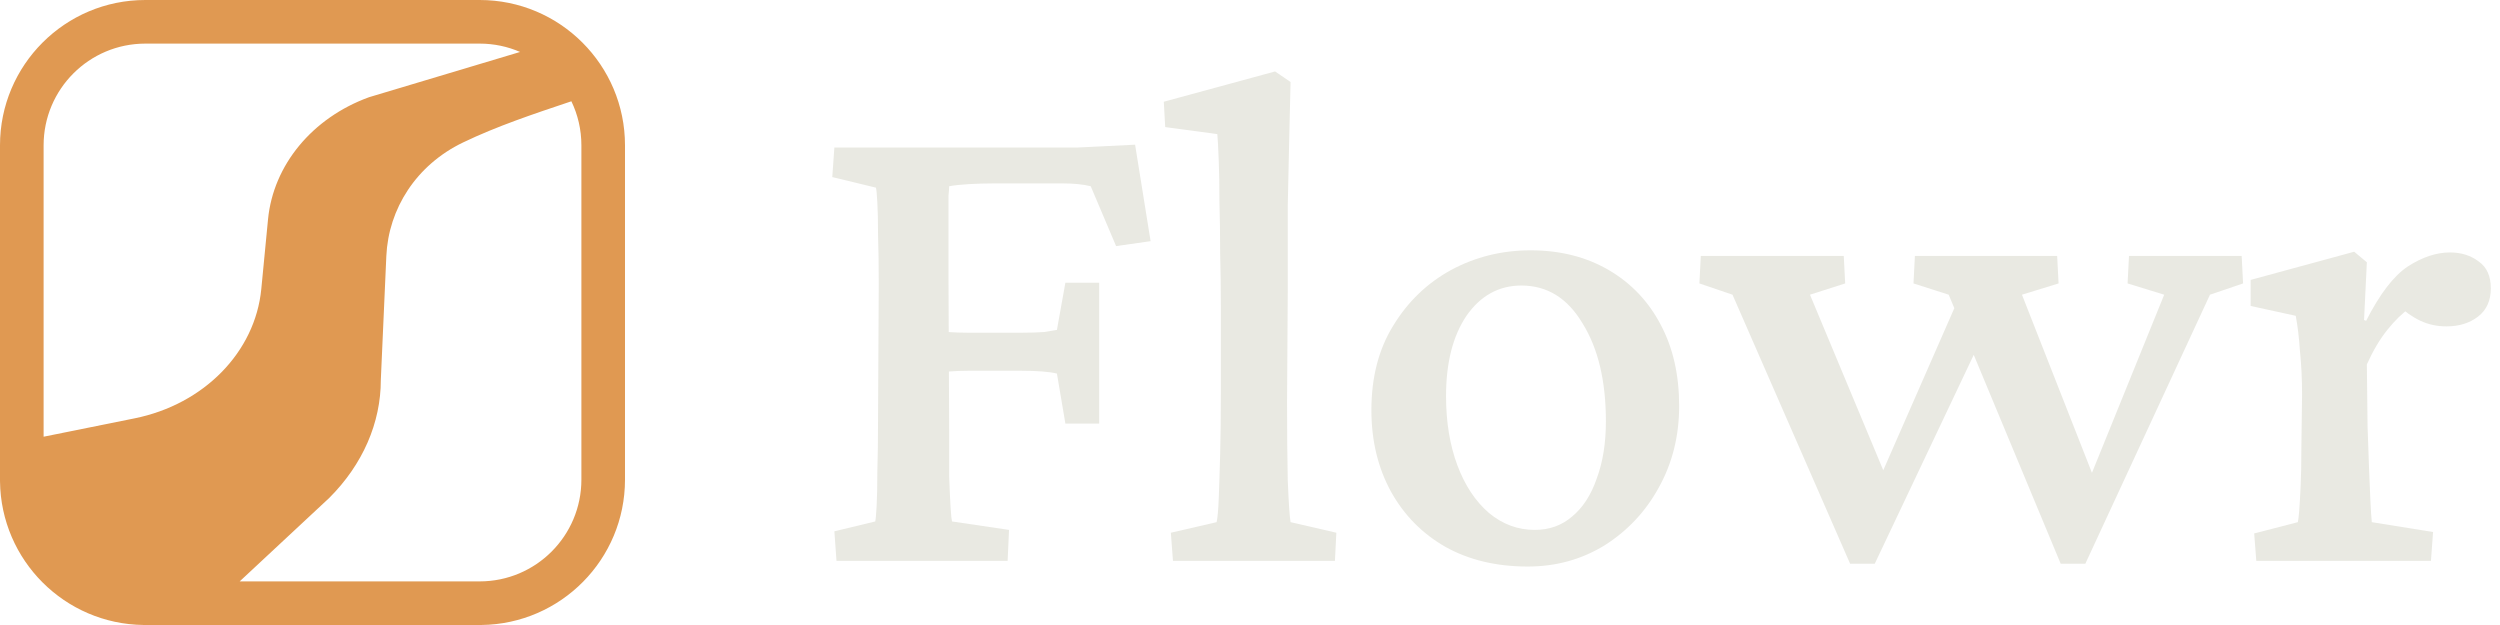
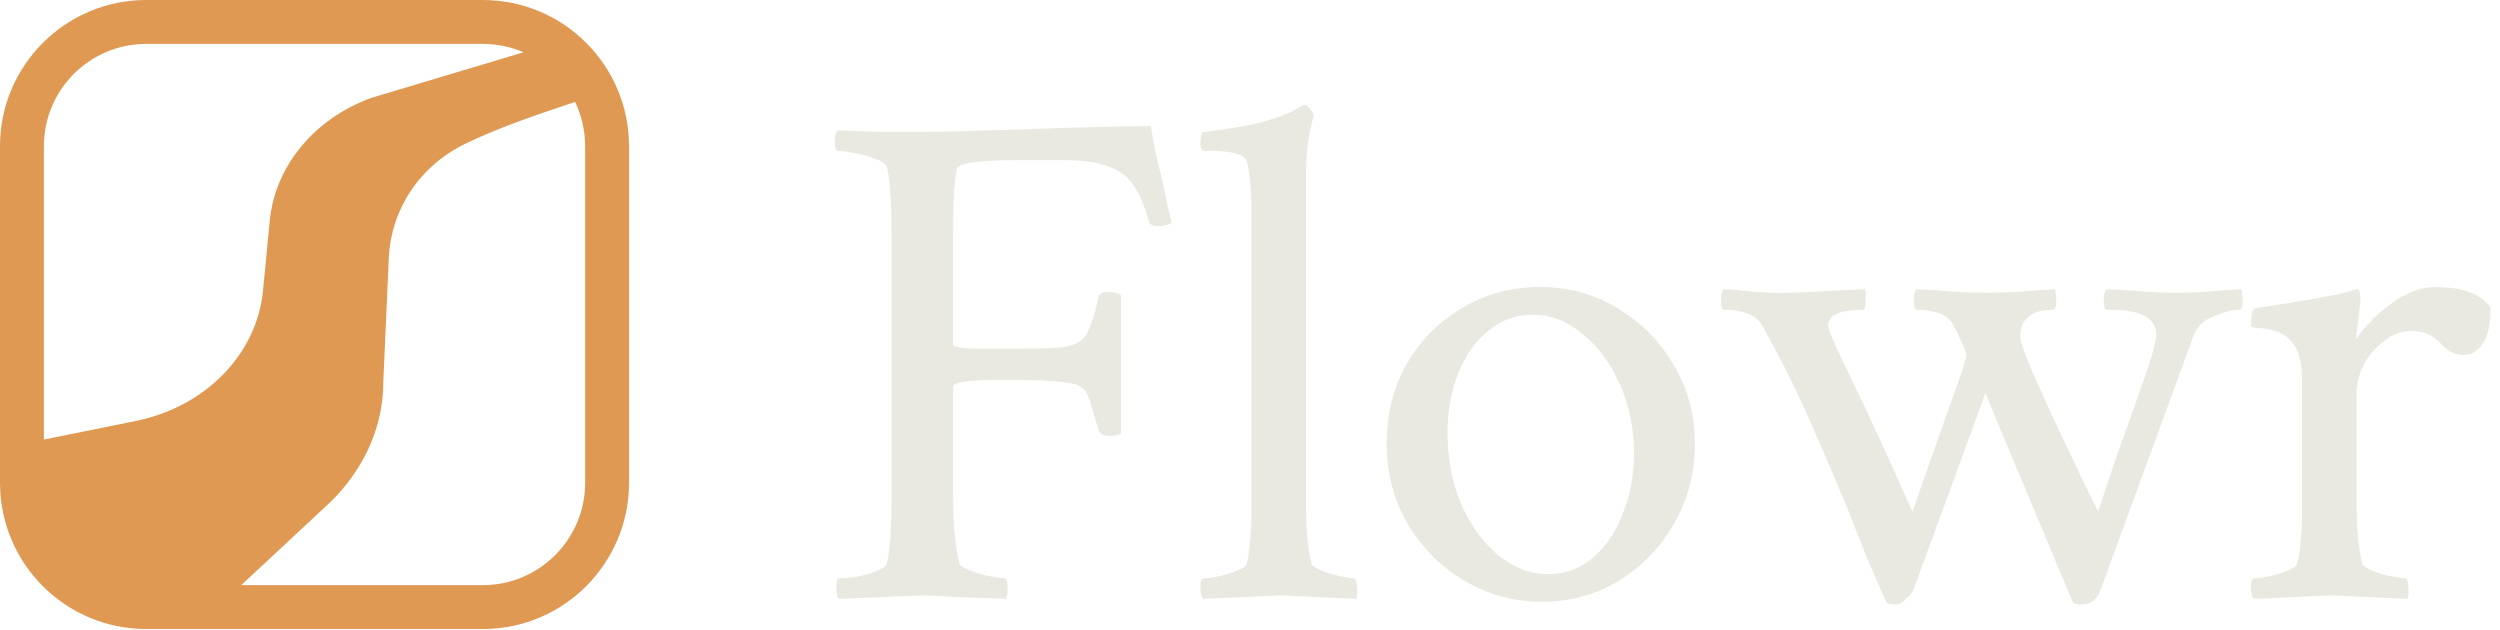
- <svg xmlns="http://www.w3.org/2000/svg" width="156" height="39" viewBox="0 0 156 39" fill="none">
-   <path d="M52.197 35L52.065 33.154L54.614 32.539C54.644 32.422 54.673 32.1 54.702 31.572C54.731 31.045 54.746 30.327 54.746 29.419C54.775 28.511 54.79 27.412 54.79 26.123L54.834 17.73C54.834 16.528 54.819 15.503 54.79 14.653C54.79 13.804 54.775 13.13 54.746 12.632C54.717 12.104 54.688 11.797 54.658 11.709L51.934 11.05L52.065 9.204H65.689C66.186 9.204 66.714 9.204 67.27 9.204C67.856 9.175 68.457 9.146 69.072 9.116C69.688 9.087 70.273 9.058 70.83 9.028L71.797 15.049L69.644 15.356L68.061 11.621C67.827 11.562 67.564 11.519 67.27 11.489C66.978 11.46 66.67 11.445 66.348 11.445H61.953C61.484 11.445 60.986 11.46 60.459 11.489C59.961 11.519 59.551 11.562 59.228 11.621C59.228 11.738 59.214 11.943 59.185 12.236C59.185 12.5 59.185 12.866 59.185 13.335C59.185 13.804 59.185 14.346 59.185 14.961C59.185 15.576 59.185 16.294 59.185 17.114L59.228 26.826C59.228 27.939 59.228 28.906 59.228 29.727C59.258 30.547 59.287 31.191 59.316 31.66C59.346 32.129 59.375 32.422 59.404 32.539L62.964 33.066L62.876 35H52.197ZM66.48 26.431L65.952 23.311C65.718 23.252 65.41 23.208 65.029 23.179C64.648 23.149 64.209 23.135 63.711 23.135H60.415C60.034 23.135 59.653 23.149 59.273 23.179C58.892 23.179 58.481 23.193 58.042 23.223V20.63C58.394 20.659 58.76 20.689 59.141 20.718C59.551 20.747 59.976 20.762 60.415 20.762H63.711C64.297 20.762 64.78 20.747 65.161 20.718C65.542 20.659 65.806 20.615 65.952 20.586L66.48 17.642H68.589V26.431H66.48Z" fill="#E9E9E2" style="fill:#E9E9E2;fill:color(display-p3 0.915 0.915 0.885);fill-opacity:1;" />
-   <path d="M73.193 35L73.061 33.242L75.917 32.583C75.976 32.319 76.02 31.836 76.049 31.133C76.078 30.4 76.108 29.477 76.137 28.364C76.166 27.251 76.181 25.991 76.181 24.585V19.048C76.181 17.993 76.166 16.909 76.137 15.796C76.137 14.653 76.122 13.584 76.093 12.588C76.093 11.592 76.078 10.727 76.049 9.995C76.02 9.233 75.99 8.691 75.961 8.369L72.709 7.93L72.621 6.348L79.565 4.458L80.531 5.117C80.502 6.348 80.473 7.578 80.444 8.809C80.414 10.01 80.385 11.357 80.356 12.852C80.356 14.316 80.356 16.104 80.356 18.213L80.312 25.068C80.312 26.914 80.326 28.555 80.356 29.99C80.414 31.396 80.473 32.261 80.531 32.583L83.388 33.242L83.3 35H73.193Z" fill="#E9E9E2" style="fill:#E9E9E2;fill:color(display-p3 0.915 0.915 0.885);fill-opacity:1;" />
-   <path d="M95.331 35.352C93.368 35.352 91.654 34.941 90.189 34.121C88.753 33.301 87.625 32.158 86.805 30.693C85.985 29.199 85.575 27.5 85.575 25.596C85.575 23.545 86.029 21.787 86.937 20.322C87.845 18.828 89.046 17.671 90.54 16.851C92.064 16.03 93.719 15.62 95.506 15.62C97.352 15.62 98.978 16.03 100.384 16.851C101.79 17.671 102.874 18.814 103.636 20.278C104.398 21.714 104.779 23.398 104.779 25.332C104.779 27.207 104.354 28.906 103.504 30.43C102.684 31.924 101.556 33.125 100.121 34.033C98.685 34.912 97.088 35.352 95.331 35.352ZM95.77 33.066C96.678 33.066 97.454 32.788 98.099 32.231C98.773 31.675 99.285 30.884 99.637 29.858C100.018 28.833 100.208 27.646 100.208 26.299C100.208 23.779 99.725 21.743 98.758 20.19C97.821 18.608 96.546 17.817 94.935 17.817C93.529 17.817 92.386 18.447 91.507 19.707C90.658 20.967 90.233 22.637 90.233 24.717C90.233 26.328 90.467 27.764 90.936 29.023C91.405 30.283 92.064 31.279 92.913 32.012C93.763 32.715 94.715 33.066 95.77 33.066Z" fill="#E9E9E2" style="fill:#E9E9E2;fill:color(display-p3 0.915 0.915 0.885);fill-opacity:1;" />
-   <path d="M128.587 35.176L121.599 18.389L119.402 17.686L119.49 15.972H128.367L128.455 17.686L126.17 18.389L131.091 30.913L129.949 30.957L135.046 18.389L132.761 17.686L132.849 15.972H139.88L139.968 17.686L137.903 18.389L130.125 35.176H128.587ZM115.447 35.176L108.108 18.389L106.043 17.686L106.13 15.972H115.051L115.139 17.686L112.942 18.389L118.171 30.913L116.809 30.957L122.434 18.125L123.753 20.894L116.985 35.176H115.447Z" fill="#E9E9E2" style="fill:#E9E9E2;fill:color(display-p3 0.915 0.915 0.885);fill-opacity:1;" />
-   <path d="M140.793 35L140.661 33.286L143.386 32.583C143.415 32.466 143.444 32.217 143.473 31.836C143.503 31.455 143.532 30.942 143.561 30.298C143.591 29.653 143.605 28.892 143.605 28.013L143.649 24.629C143.649 23.662 143.605 22.754 143.517 21.904C143.459 21.055 143.371 20.322 143.254 19.707L140.441 19.092V17.466L146.901 15.708L147.692 16.367L147.516 19.971L147.648 20.015C148.498 18.345 149.362 17.217 150.241 16.631C151.149 16.045 152.028 15.752 152.878 15.752C153.581 15.752 154.181 15.942 154.679 16.323C155.178 16.675 155.427 17.231 155.427 17.993C155.427 18.755 155.163 19.341 154.636 19.751C154.108 20.161 153.449 20.366 152.658 20.366C152.072 20.366 151.53 20.249 151.032 20.015C150.534 19.78 150.036 19.429 149.538 18.96L150.417 19.18C149.919 19.531 149.435 20 148.967 20.586C148.498 21.172 148.073 21.89 147.692 22.739L147.736 26.606C147.765 27.456 147.795 28.291 147.824 29.111C147.853 29.902 147.883 30.605 147.912 31.221C147.941 31.836 147.971 32.29 148 32.583L151.823 33.198L151.691 35H140.793Z" fill="#E9E9E2" style="fill:#E9E9E2;fill:color(display-p3 0.915 0.915 0.885);fill-opacity:1;" />
+ <svg xmlns="http://www.w3.org/2000/svg" width="155" height="39" viewBox="0 0 155 39" fill="none">
+   <path d="M52.022 37.132C51.904 37.015 51.846 36.795 51.846 36.473C51.846 36.062 51.904 35.857 52.022 35.857C52.285 35.857 52.637 35.828 53.076 35.77C53.516 35.682 53.926 35.565 54.307 35.418C54.688 35.272 54.907 35.125 54.966 34.978C55.171 34.246 55.273 32.928 55.273 31.023V14.104C55.273 13.255 55.244 12.508 55.185 11.863C55.156 11.219 55.083 10.706 54.966 10.325C54.907 10.149 54.673 9.988 54.263 9.842C53.882 9.695 53.457 9.578 52.988 9.49C52.549 9.402 52.197 9.358 51.934 9.358C51.816 9.358 51.758 9.183 51.758 8.831C51.758 8.45 51.816 8.201 51.934 8.084C52.695 8.113 53.501 8.143 54.351 8.172C55.23 8.172 56.167 8.172 57.163 8.172C57.837 8.172 58.745 8.157 59.888 8.128C61.03 8.099 62.407 8.055 64.019 7.996C65.659 7.938 67.08 7.894 68.281 7.864C69.512 7.835 70.537 7.82 71.357 7.82C71.416 8.23 71.504 8.729 71.621 9.314C71.738 9.871 71.885 10.486 72.061 11.16C72.207 11.863 72.324 12.435 72.412 12.874C72.529 13.313 72.603 13.621 72.632 13.797C72.485 13.943 72.222 14.017 71.841 14.017C71.46 14.017 71.255 13.914 71.226 13.709C70.786 12.098 70.171 11.072 69.38 10.633C68.589 10.164 67.505 9.93 66.128 9.93H63.184C60.635 9.93 59.346 10.12 59.316 10.501C59.258 10.852 59.199 11.336 59.141 11.951C59.111 12.566 59.097 13.313 59.097 14.192V21.355C59.097 21.531 59.712 21.619 60.942 21.619H63.272C64.59 21.619 65.542 21.575 66.128 21.487C66.714 21.37 67.124 21.121 67.358 20.74C67.593 20.33 67.812 19.686 68.018 18.807L68.106 18.411C68.135 18.206 68.355 18.104 68.765 18.104C69.116 18.104 69.365 18.177 69.512 18.323V26.849C69.394 26.966 69.16 27.024 68.809 27.024C68.428 27.024 68.193 26.907 68.106 26.673C67.988 26.263 67.886 25.911 67.798 25.618C67.71 25.325 67.637 25.076 67.578 24.871C67.432 24.461 67.314 24.227 67.227 24.168C67.168 24.109 67.051 24.021 66.875 23.904C66.465 23.67 64.912 23.553 62.217 23.553C60.137 23.553 59.097 23.685 59.097 23.948V30.892C59.097 32.591 59.228 33.953 59.492 34.978C59.551 35.096 59.77 35.227 60.151 35.374C60.532 35.52 60.942 35.638 61.382 35.726C61.821 35.813 62.129 35.857 62.305 35.857C62.422 35.857 62.48 36.077 62.48 36.517C62.48 36.692 62.451 36.898 62.393 37.132C60.928 37.073 59.77 37.029 58.921 37C58.071 36.941 57.529 36.912 57.295 36.912L52.022 37.132Z" fill="#E9E9E2" style="fill:#E9E9E2;fill:color(display-p3 0.915 0.915 0.885);fill-opacity:1;" />
+   <path d="M74.599 37.132C74.482 37.015 74.423 36.766 74.423 36.385C74.423 36.033 74.482 35.857 74.599 35.857C74.833 35.857 75.156 35.813 75.566 35.726C75.976 35.638 76.357 35.52 76.708 35.374C77.06 35.227 77.25 35.096 77.279 34.978C77.397 34.568 77.47 34.1 77.499 33.572C77.558 33.045 77.587 32.488 77.587 31.902V12.874C77.587 11.878 77.499 10.94 77.323 10.062C77.206 9.593 76.459 9.358 75.082 9.358H74.687C74.511 9.358 74.423 9.197 74.423 8.875C74.423 8.406 74.511 8.172 74.687 8.172C76.445 7.967 77.748 7.732 78.598 7.469C79.448 7.205 80.033 6.971 80.356 6.766L80.795 6.502H80.883C81 6.502 81.117 6.59 81.235 6.766C81.352 6.912 81.425 7.059 81.454 7.205C81.132 8.172 80.971 9.446 80.971 11.028V31.067C80.971 31.917 81 32.664 81.059 33.309C81.117 33.953 81.205 34.51 81.323 34.978C81.381 35.096 81.586 35.227 81.938 35.374C82.289 35.52 82.67 35.638 83.08 35.726C83.49 35.813 83.783 35.857 83.959 35.857C84.047 35.857 84.106 36.033 84.135 36.385C84.164 36.736 84.15 36.985 84.091 37.132L79.389 36.912L74.599 37.132Z" fill="#E9E9E2" style="fill:#E9E9E2;fill:color(display-p3 0.915 0.915 0.885);fill-opacity:1;" />
+   <path d="M95.594 37.308C93.836 37.308 92.225 36.868 90.76 35.989C89.295 35.11 88.123 33.924 87.245 32.43C86.395 30.936 85.97 29.295 85.97 27.508C85.97 25.691 86.38 24.051 87.201 22.586C88.05 21.121 89.193 19.964 90.628 19.114C92.064 18.235 93.69 17.796 95.506 17.796C97.264 17.796 98.861 18.235 100.296 19.114C101.761 19.993 102.918 21.165 103.768 22.63C104.647 24.095 105.086 25.721 105.086 27.508C105.086 29.295 104.662 30.936 103.812 32.43C102.962 33.924 101.82 35.11 100.384 35.989C98.978 36.868 97.381 37.308 95.594 37.308ZM95.99 35.594C97.044 35.594 97.967 35.257 98.758 34.583C99.549 33.909 100.164 33.001 100.604 31.858C101.073 30.716 101.307 29.471 101.307 28.123C101.307 26.541 101.014 25.105 100.428 23.816C99.842 22.498 99.066 21.458 98.099 20.696C97.162 19.905 96.136 19.51 95.023 19.51C93.998 19.51 93.075 19.847 92.254 20.52C91.463 21.165 90.848 22.044 90.409 23.157C89.969 24.241 89.749 25.472 89.749 26.849C89.749 28.431 90.028 29.895 90.584 31.243C91.17 32.562 91.932 33.616 92.87 34.407C93.836 35.198 94.876 35.594 95.99 35.594Z" fill="#E9E9E2" style="fill:#E9E9E2;fill:color(display-p3 0.915 0.915 0.885);fill-opacity:1;" />
+   <path d="M117.468 37.483C117.146 37.483 116.97 37.425 116.941 37.308C116.589 36.517 116.209 35.652 115.798 34.715C115.418 33.748 115.007 32.708 114.568 31.595C113.66 29.398 112.81 27.42 112.019 25.662C111.228 23.875 110.305 22.044 109.251 20.169C108.87 19.524 108.079 19.202 106.878 19.202C106.76 19.202 106.702 19.012 106.702 18.631C106.702 18.279 106.76 18.045 106.878 17.928C107.493 17.957 108.181 18.016 108.943 18.104C109.705 18.162 110.466 18.177 111.228 18.148L115.623 17.928C115.681 18.045 115.696 18.294 115.667 18.675C115.667 19.026 115.623 19.202 115.535 19.202C114.07 19.202 113.338 19.539 113.338 20.213C113.338 20.418 113.821 21.517 114.788 23.509C115.754 25.472 117.014 28.211 118.567 31.727C119.592 28.826 120.398 26.541 120.984 24.871C121.599 23.201 121.907 22.249 121.907 22.015C121.907 21.868 121.819 21.619 121.643 21.268C121.497 20.916 121.306 20.52 121.072 20.081C120.838 19.73 120.515 19.495 120.105 19.378C119.695 19.261 119.27 19.202 118.831 19.202C118.713 19.202 118.655 19.012 118.655 18.631C118.655 18.279 118.713 18.045 118.831 17.928C119.446 17.957 120.12 18.001 120.852 18.06C121.614 18.118 122.361 18.148 123.093 18.148C124.031 18.148 124.851 18.118 125.554 18.06C126.287 18.001 126.902 17.957 127.4 17.928C127.459 18.162 127.488 18.411 127.488 18.675C127.488 18.968 127.444 19.144 127.356 19.202C125.95 19.202 125.247 19.773 125.247 20.916C125.247 21.502 126.858 25.105 130.081 31.727C130.667 29.91 131.238 28.24 131.795 26.717C132.351 25.164 132.805 23.875 133.157 22.85C133.508 21.795 133.684 21.092 133.684 20.74C133.684 19.715 132.717 19.202 130.784 19.202H130.608C130.491 19.202 130.432 19.012 130.432 18.631C130.432 18.279 130.491 18.045 130.608 17.928C131.253 17.957 131.956 18.001 132.717 18.06C133.479 18.118 134.255 18.148 135.046 18.148C135.75 18.148 136.423 18.118 137.068 18.06C137.742 18.001 138.372 17.957 138.958 17.928C139.016 18.162 139.046 18.382 139.046 18.587C139.046 18.997 138.972 19.202 138.826 19.202C138.445 19.202 137.932 19.334 137.288 19.598C136.643 19.832 136.218 20.227 136.013 20.784L130.256 36.517C130.051 37.161 129.641 37.483 129.026 37.483C128.704 37.483 128.528 37.425 128.499 37.308L123.093 24.388L118.655 36.517C118.567 36.722 118.406 36.927 118.171 37.132C117.966 37.366 117.732 37.483 117.468 37.483Z" fill="#E9E9E2" style="fill:#E9E9E2;fill:color(display-p3 0.915 0.915 0.885);fill-opacity:1;" />
+   <path d="M139.738 37.132C139.621 37.015 139.562 36.766 139.562 36.385C139.562 36.033 139.621 35.857 139.738 35.857C139.972 35.857 140.295 35.813 140.705 35.726C141.115 35.638 141.496 35.52 141.847 35.374C142.199 35.227 142.389 35.096 142.419 34.978C142.536 34.568 142.609 34.1 142.638 33.572C142.697 33.045 142.726 32.488 142.726 31.902V23.597C142.726 22.483 142.521 21.692 142.111 21.224C141.818 20.872 141.467 20.638 141.056 20.52C140.676 20.403 140.324 20.345 140.002 20.345C139.709 20.315 139.562 20.271 139.562 20.213C139.562 19.51 139.65 19.144 139.826 19.114C143.019 18.616 144.865 18.294 145.363 18.148L146.11 17.928C146.227 17.898 146.301 18.016 146.33 18.279C146.359 18.543 146.359 18.733 146.33 18.851L146.066 21.048C146.594 20.257 147.311 19.524 148.22 18.851C149.157 18.148 150.08 17.796 150.988 17.796C152.687 17.796 153.83 18.221 154.416 19.07C154.416 20.096 154.255 20.843 153.932 21.311C153.61 21.78 153.215 22.015 152.746 22.015C152.219 22.015 151.735 21.766 151.296 21.268C150.856 20.77 150.256 20.52 149.494 20.52C148.908 20.52 148.351 20.726 147.824 21.136C147.297 21.517 146.872 22.015 146.55 22.63C146.257 23.216 146.11 23.831 146.11 24.476V31.067C146.11 31.917 146.139 32.664 146.198 33.309C146.257 33.953 146.345 34.51 146.462 34.978C146.52 35.096 146.725 35.227 147.077 35.374C147.429 35.52 147.809 35.638 148.22 35.726C148.659 35.813 148.967 35.857 149.142 35.857C149.23 35.857 149.289 36.033 149.318 36.385C149.347 36.736 149.333 36.985 149.274 37.132L144.528 36.912L139.738 37.132Z" fill="#E9E9E2" style="fill:#E9E9E2;fill:color(display-p3 0.915 0.915 0.885);fill-opacity:1;" />
  <path fill-rule="evenodd" clip-rule="evenodd" d="M29.93 39H9.07L8.953 38.999C4.036 38.937 0.063 34.964 0.001 30.047L0 29.93V9.07C0 4.061 4.061 1.38779e-07 9.07 0H29.93C34.939 0 39 4.061 39 9.07V29.93C39 34.9 35.002 38.937 30.047 38.999L29.93 39ZM24.107 15.981L23.763 23.717C23.763 26.38 22.638 28.978 20.552 31.064L14.956 36.279H29.93C33.437 36.279 36.279 33.437 36.279 29.93V9.07C36.279 8.085 36.055 7.152 35.654 6.32L35.544 6.357C33.274 7.117 30.99 7.882 28.892 8.891C25.97 10.297 24.24 13.028 24.107 15.981ZM16.305 18.034L16.725 13.687C17.054 10.296 19.487 7.354 23.027 6.066L32.454 3.242C31.68 2.907 30.827 2.721 29.93 2.721H9.07C5.563 2.721 2.721 5.563 2.721 9.07V27.251L8.399 26.105C12.727 25.231 15.924 21.968 16.305 18.034Z" fill="#E09952" style="fill:#E09952;fill:color(display-p3 0.878 0.6 0.322);fill-opacity:1;" />
</svg>
